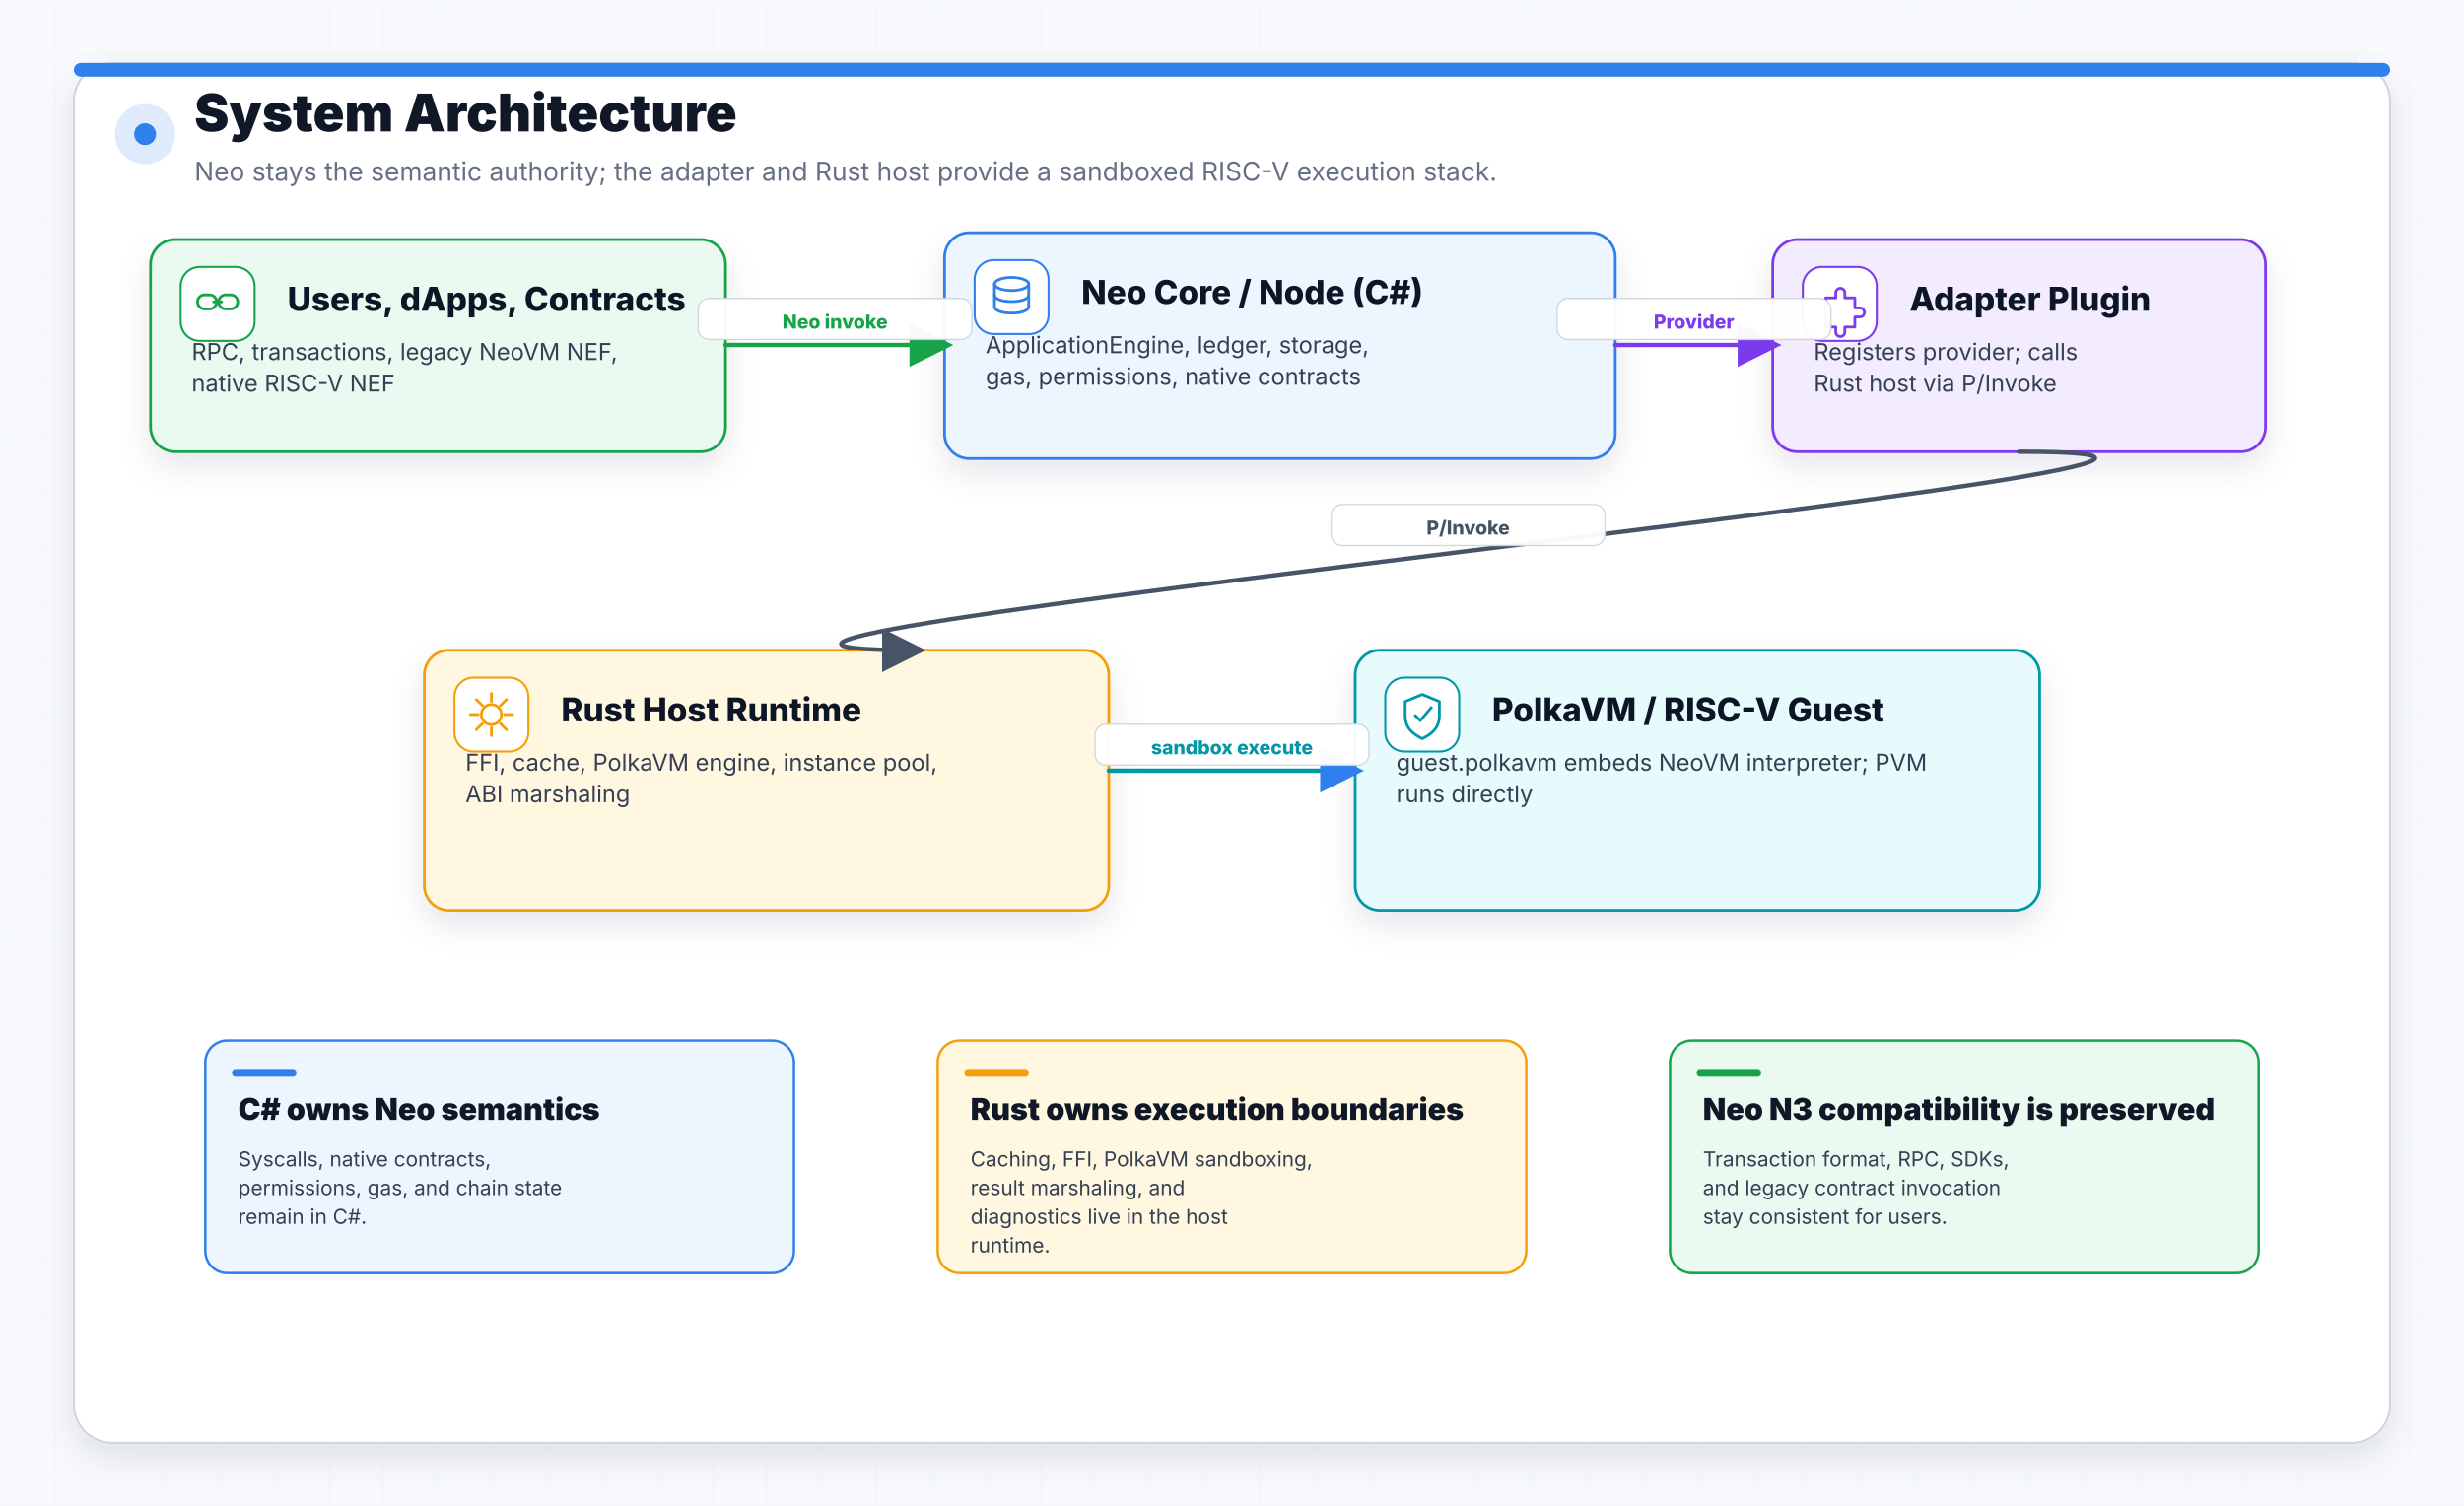
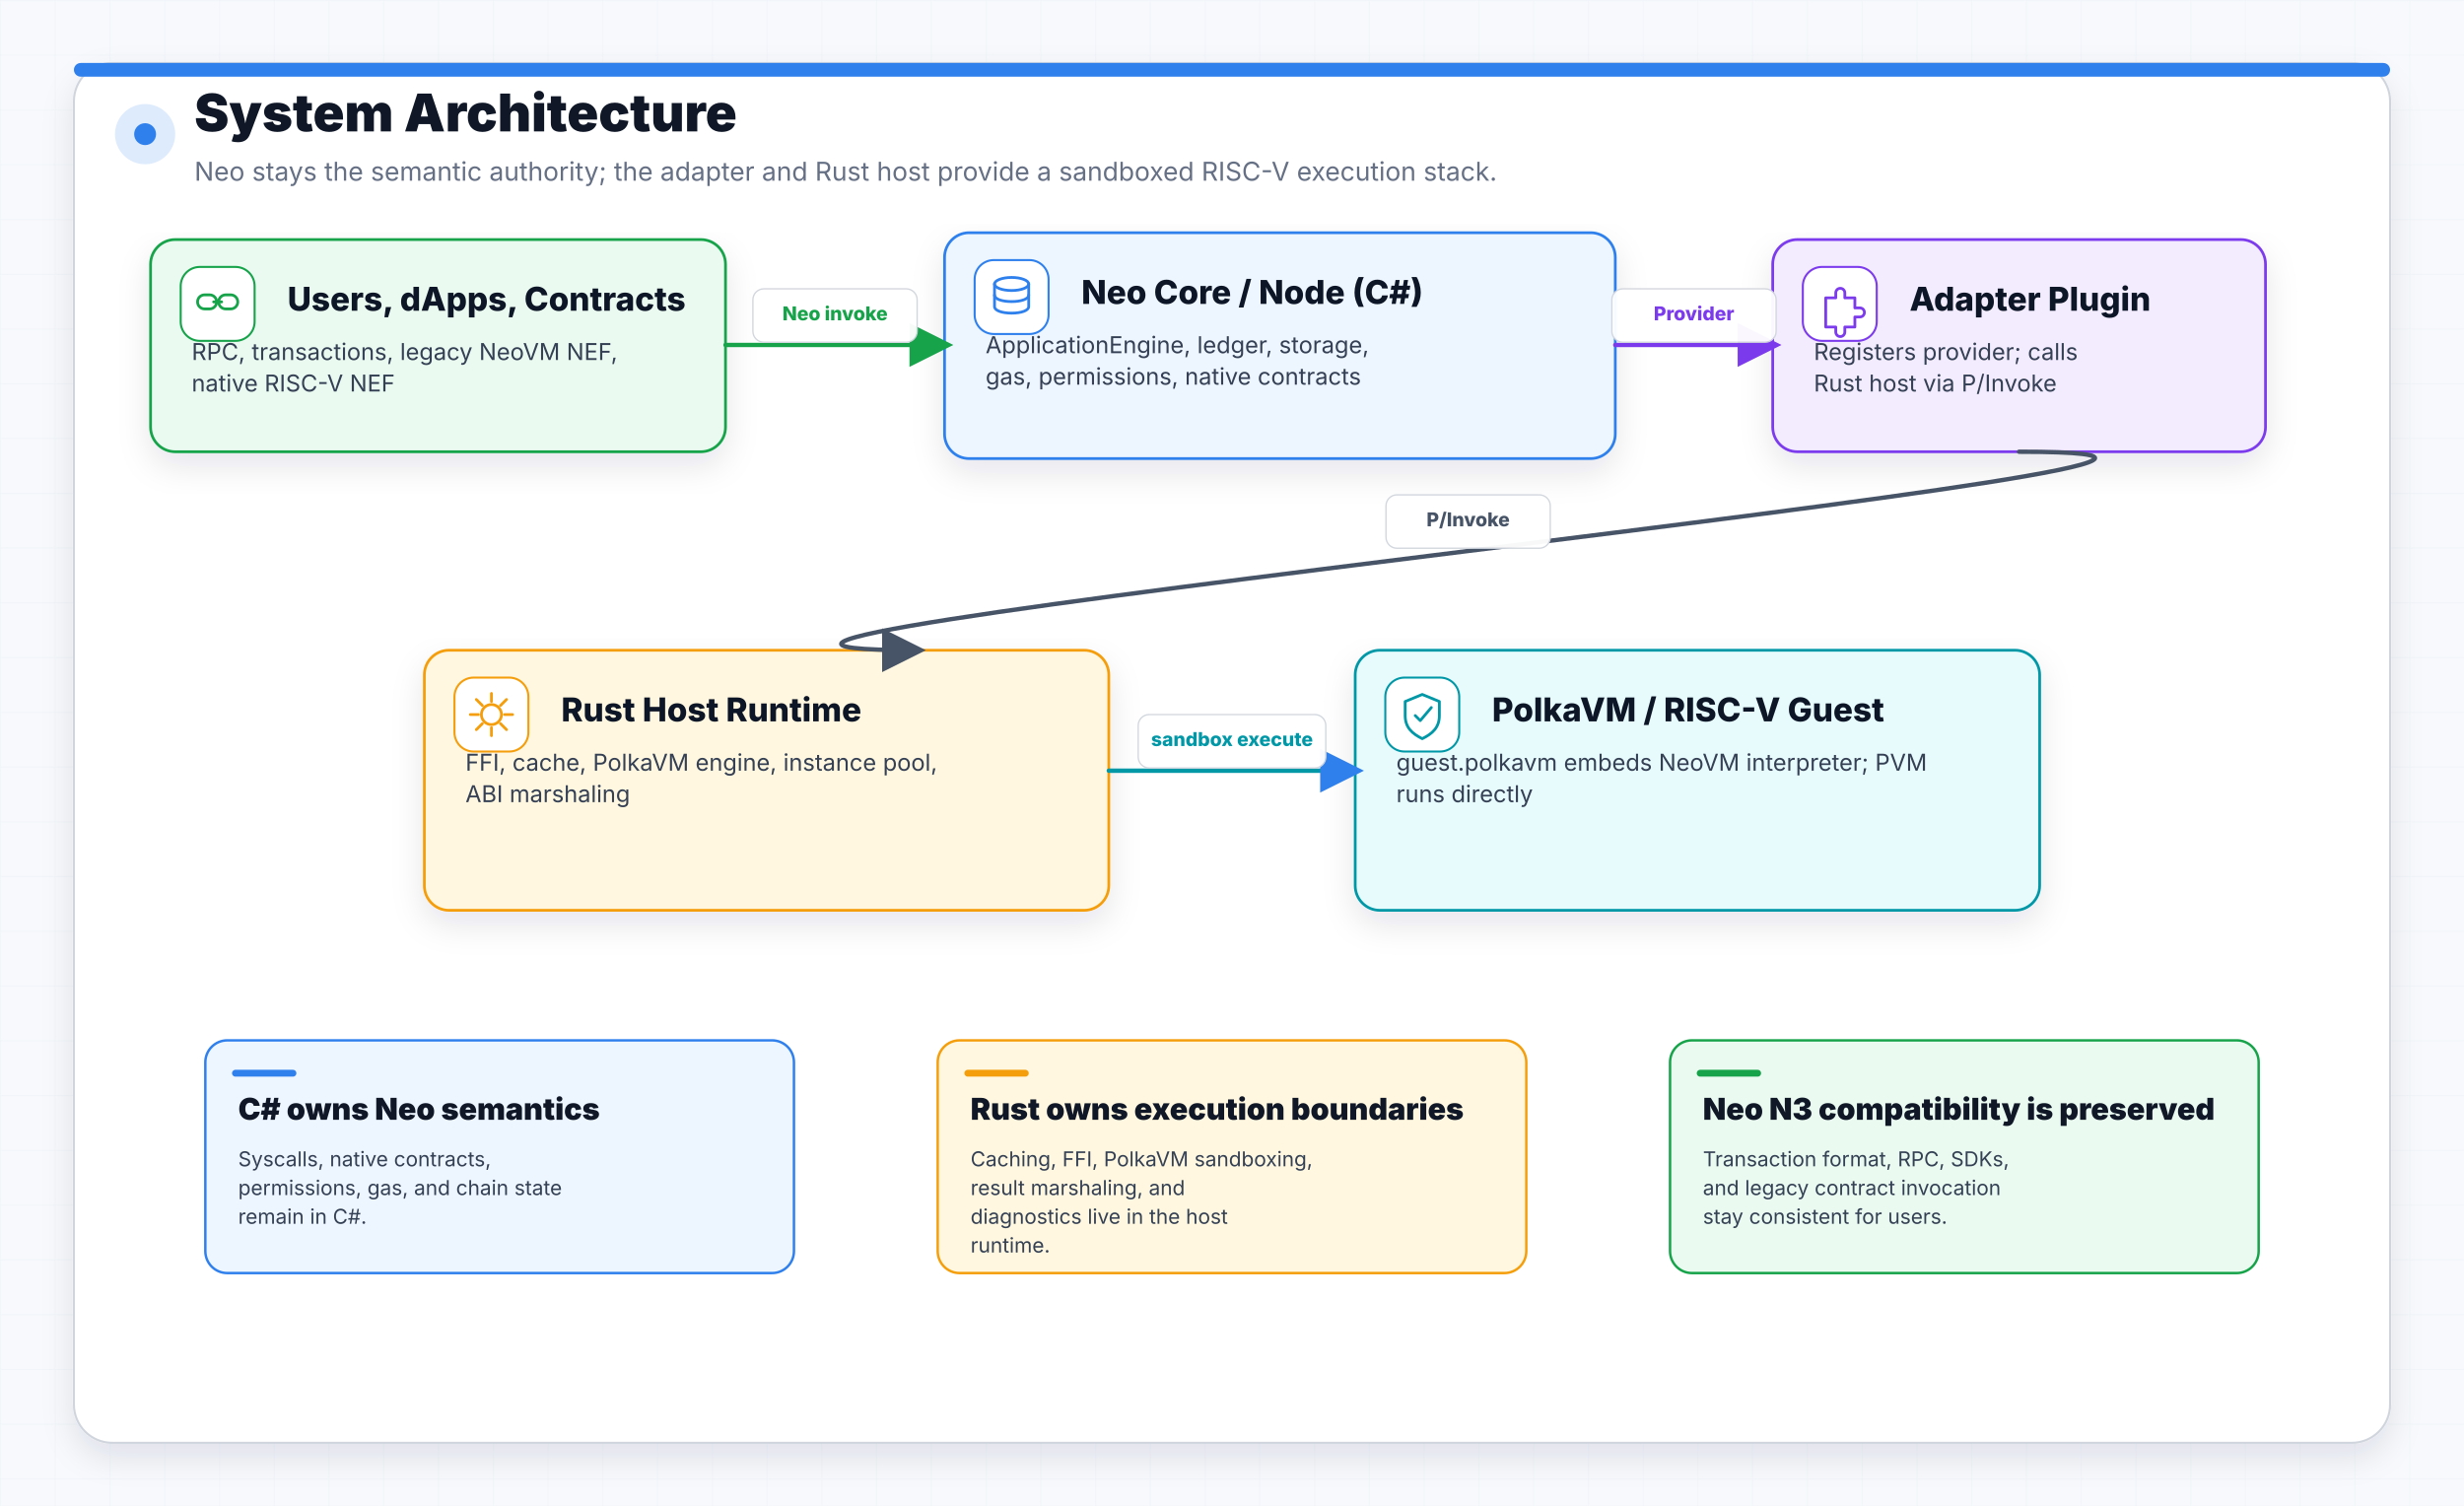
<svg xmlns="http://www.w3.org/2000/svg" width="1800" height="1100" viewBox="0 0 1800 1100" role="img" aria-label="System Architecture">
  <defs>
    <pattern id="grid" width="40" height="40" patternUnits="userSpaceOnUse">
      <path d="M 40 0 L 0 0 0 40" fill="none" stroke="#e6edf5" stroke-width="1" />
    </pattern>
    <marker id="arrow-slate" markerWidth="14" markerHeight="14" refX="10" refY="7" orient="auto" markerUnits="strokeWidth">
      <path d="M2,2 L12,7 L2,12 z" fill="#475467" />
    </marker>
    <marker id="arrow-green" markerWidth="14" markerHeight="14" refX="10" refY="7" orient="auto" markerUnits="strokeWidth">
      <path d="M2,2 L12,7 L2,12 z" fill="#16a34a" />
    </marker>
    <marker id="arrow-blue" markerWidth="14" markerHeight="14" refX="10" refY="7" orient="auto" markerUnits="strokeWidth">
      <path d="M2,2 L12,7 L2,12 z" fill="#2f80ed" />
    </marker>
    <marker id="arrow-red" markerWidth="14" markerHeight="14" refX="10" refY="7" orient="auto" markerUnits="strokeWidth">
      <path d="M2,2 L12,7 L2,12 z" fill="#e5484d" />
    </marker>
    <marker id="arrow-purple" markerWidth="14" markerHeight="14" refX="10" refY="7" orient="auto" markerUnits="strokeWidth">
      <path d="M2,2 L12,7 L2,12 z" fill="#7c3aed" />
    </marker>
    <filter id="soft-shadow" x="-10%" y="-10%" width="120%" height="130%">
      <feDropShadow dx="0" dy="10" stdDeviation="12" flood-color="#101828" flood-opacity="0.10" />
    </filter>
  </defs>
  <rect width="1800" height="1100" fill="#f7f9fc" />
  <rect width="1800" height="1100" fill="url(#grid)" opacity="0.42" />
  <rect x="54" y="46" width="1692" height="1008" rx="28" fill="#ffffff" stroke="#d0d5dd" stroke-width="1.5" filter="url(#soft-shadow)" />
  <rect x="54" y="46" width="1692" height="10" rx="5" fill="#2f80ed" />
  <circle cx="106" cy="98" r="22" fill="#2f80ed" opacity="0.16" />
  <circle cx="106" cy="98" r="8" fill="#2f80ed" />
  <text x="142" y="96" text-anchor="start" font-family="Inter, Noto Sans CJK SC, Microsoft YaHei, PingFang SC, Arial, sans-serif" font-size="38" font-weight="850" fill="#101828">System Architecture</text>
  <text x="142" y="132" text-anchor="start" font-family="Inter, Noto Sans CJK SC, Microsoft YaHei, PingFang SC, Arial, sans-serif" font-size="19" font-weight="400" fill="#667085">Neo stays the semantic authority; the adapter and Rust host provide a sandboxed RISC-V execution stack.</text>
  <g filter="url(#soft-shadow)">
    <rect x="110" y="175" width="420" height="155" rx="18" fill="#eafaf0" stroke="#16a34a" stroke-width="2" />
    <rect x="132" y="195" width="54" height="54" rx="14" fill="#ffffff" stroke="#16a34a" stroke-width="1.5" />
    <g fill="none" stroke="#16a34a" stroke-width="2.04" stroke-linecap="round" stroke-linejoin="round">
      <rect x="144.312" y="215.39" width="13.954" height="10.282" rx="5.141" />
      <rect x="159.734" y="215.39" width="13.954" height="10.282" rx="5.141" />
      <path d="M 156.062 220.531 L 161.938 220.531" />
    </g>
    <text x="210" y="227" text-anchor="start" font-family="Inter, Noto Sans CJK SC, Microsoft YaHei, PingFang SC, Arial, sans-serif" font-size="24" font-weight="800" fill="#101828">Users, dApps, Contracts</text>
    <text x="140" y="263" text-anchor="start" font-family="Inter, Noto Sans CJK SC, Microsoft YaHei, PingFang SC, Arial, sans-serif" font-size="17" font-weight="400" fill="#344054">RPC, transactions, legacy NeoVM NEF,</text>
    <text x="140" y="286" text-anchor="start" font-family="Inter, Noto Sans CJK SC, Microsoft YaHei, PingFang SC, Arial, sans-serif" font-size="17" font-weight="400" fill="#344054">native RISC-V NEF</text>
  </g>
  <g filter="url(#soft-shadow)">
    <rect x="690" y="170" width="490" height="165" rx="18" fill="#edf5ff" stroke="#2f80ed" stroke-width="2" />
    <rect x="712" y="190" width="54" height="54" rx="14" fill="#ffffff" stroke="#2f80ed" stroke-width="1.5" />
    <g fill="none" stroke="#2f80ed" stroke-width="2.04" stroke-linecap="round" stroke-linejoin="round">
      <ellipse cx="739" cy="207.453" rx="12.485" ry="4.774" />
      <path d="M 726.515 207.453 v 16.524 c 0 2.938 5.508 4.774 12.485 4.774 c 6.977 0 12.485 -1.836 12.485 -4.774 v -16.524" />
      <path d="M 726.515 215.531 c 0 2.938 5.508 4.774 12.485 4.774 c 6.977 0 12.485 -1.836 12.485 -4.774" />
    </g>
    <text x="790" y="222" text-anchor="start" font-family="Inter, Noto Sans CJK SC, Microsoft YaHei, PingFang SC, Arial, sans-serif" font-size="24" font-weight="800" fill="#101828">Neo Core / Node (C#)</text>
    <text x="720" y="258" text-anchor="start" font-family="Inter, Noto Sans CJK SC, Microsoft YaHei, PingFang SC, Arial, sans-serif" font-size="17" font-weight="400" fill="#344054">ApplicationEngine, ledger, storage,</text>
    <text x="720" y="281" text-anchor="start" font-family="Inter, Noto Sans CJK SC, Microsoft YaHei, PingFang SC, Arial, sans-serif" font-size="17" font-weight="400" fill="#344054">gas, permissions, native contracts</text>
  </g>
  <g filter="url(#soft-shadow)">
    <rect x="1295" y="175" width="360" height="155" rx="18" fill="#f3ecff" stroke="#7c3aed" stroke-width="2" />
    <rect x="1317" y="195" width="54" height="54" rx="14" fill="#ffffff" stroke="#7c3aed" stroke-width="1.5" />
    <g fill="none" stroke="#7c3aed" stroke-width="2.04" stroke-linecap="round" stroke-linejoin="round">
      <path d="M 1333.718 217.594 h 7.344 v -3.672 a 3.305 3.305 0 0 1 6.61 0 v 3.672 h 7.344 v 7.344 h 3.672 a 3.305 3.305 0 0 1 0 6.61 h -3.672 v 7.344 h -7.344 v 3.672 a 3.305 3.305 0 0 1 -6.61 0 v -3.672 h -7.344 z" />
    </g>
    <text x="1395" y="227" text-anchor="start" font-family="Inter, Noto Sans CJK SC, Microsoft YaHei, PingFang SC, Arial, sans-serif" font-size="24" font-weight="800" fill="#101828">Adapter Plugin</text>
    <text x="1325" y="263" text-anchor="start" font-family="Inter, Noto Sans CJK SC, Microsoft YaHei, PingFang SC, Arial, sans-serif" font-size="17" font-weight="400" fill="#344054">Registers provider; calls</text>
    <text x="1325" y="286" text-anchor="start" font-family="Inter, Noto Sans CJK SC, Microsoft YaHei, PingFang SC, Arial, sans-serif" font-size="17" font-weight="400" fill="#344054">Rust host via P/Invoke</text>
  </g>
  <g>
    <path d="M 530 252 L 690 252" fill="none" stroke="#16a34a" stroke-width="3.2" stroke-linecap="round" marker-end="url(#arrow-green)" />
    <g>
-       <rect x="510" y="218" width="200" height="30" rx="8" fill="#ffffff" stroke="#d0d5dd" opacity="0.96" />
-       <text x="610" y="240" text-anchor="middle" font-family="Inter, Noto Sans CJK SC, Microsoft YaHei, PingFang SC, Arial, sans-serif" font-size="14" font-weight="800" fill="#16a34a">Neo invoke</text>
+       <rect x="550" y="211" width="120" height="39" rx="8" fill="#ffffff" stroke="#d0d5dd" opacity="0.96" />
+       <text x="610" y="234" text-anchor="middle" font-family="Inter, Noto Sans CJK SC, Microsoft YaHei, PingFang SC, Arial, sans-serif" font-size="14" font-weight="800" fill="#16a34a">Neo invoke</text>
    </g>
  </g>
  <g>
    <path d="M 1180 252 L 1295 252" fill="none" stroke="#7c3aed" stroke-width="3.2" stroke-linecap="round" marker-end="url(#arrow-purple)" />
    <g>
-       <rect x="1137.5" y="218" width="200" height="30" rx="8" fill="#ffffff" stroke="#d0d5dd" opacity="0.96" />
-       <text x="1237.5" y="240" text-anchor="middle" font-family="Inter, Noto Sans CJK SC, Microsoft YaHei, PingFang SC, Arial, sans-serif" font-size="14" font-weight="800" fill="#7c3aed">Provider</text>
+       <rect x="1177.5" y="211" width="120" height="39" rx="8" fill="#ffffff" stroke="#d0d5dd" opacity="0.96" />
+       <text x="1237.5" y="234" text-anchor="middle" font-family="Inter, Noto Sans CJK SC, Microsoft YaHei, PingFang SC, Arial, sans-serif" font-size="14" font-weight="800" fill="#7c3aed">Provider</text>
    </g>
  </g>
  <g filter="url(#soft-shadow)">
    <rect x="310" y="475" width="500" height="190" rx="18" fill="#fff7df" stroke="#f59e0b" stroke-width="2" />
    <rect x="332" y="495" width="54" height="54" rx="14" fill="#ffffff" stroke="#f59e0b" stroke-width="1.5" />
    <g fill="none" stroke="#f59e0b" stroke-width="2.04" stroke-linecap="round" stroke-linejoin="round">
      <circle cx="359" cy="522" r="7.344" />
      <path d="M 359 506.578 v 5.875 M 359 531.547 v 5.875 M 343.578 522 h 5.875 M 368.547 522 h 5.875 M 347.984 510.984 l 4.406 4.406 M 365.61 528.61 l 4.406 4.406 M 370.016 510.984 l -4.406 4.406 M 352.39 528.61 l -4.406 4.406" />
    </g>
    <text x="410" y="527" text-anchor="start" font-family="Inter, Noto Sans CJK SC, Microsoft YaHei, PingFang SC, Arial, sans-serif" font-size="24" font-weight="800" fill="#101828">Rust Host Runtime</text>
    <text x="340" y="563" text-anchor="start" font-family="Inter, Noto Sans CJK SC, Microsoft YaHei, PingFang SC, Arial, sans-serif" font-size="17" font-weight="400" fill="#344054">FFI, cache, PolkaVM engine, instance pool,</text>
    <text x="340" y="586" text-anchor="start" font-family="Inter, Noto Sans CJK SC, Microsoft YaHei, PingFang SC, Arial, sans-serif" font-size="17" font-weight="400" fill="#344054">ABI marshaling</text>
  </g>
  <g filter="url(#soft-shadow)">
    <rect x="990" y="475" width="500" height="190" rx="18" fill="#e7fbfd" stroke="#0097a7" stroke-width="2" />
    <rect x="1012" y="495" width="54" height="54" rx="14" fill="#ffffff" stroke="#0097a7" stroke-width="1.5" />
    <g fill="none" stroke="#0097a7" stroke-width="2.04" stroke-linecap="round" stroke-linejoin="round">
      <path d="M 1039 507.312 L 1051.485 512.453 v 10.282 c 0 8.813 -5.141 13.219 -12.485 16.891 c -7.344 -3.672 -12.485 -8.078 -12.485 -16.891 v -10.282 z" />
      <path d="M 1033.859 522.734 l 3.672 3.672 l 8.078 -9.547" />
    </g>
    <text x="1090" y="527" text-anchor="start" font-family="Inter, Noto Sans CJK SC, Microsoft YaHei, PingFang SC, Arial, sans-serif" font-size="24" font-weight="800" fill="#101828">PolkaVM / RISC-V Guest</text>
    <text x="1020" y="563" text-anchor="start" font-family="Inter, Noto Sans CJK SC, Microsoft YaHei, PingFang SC, Arial, sans-serif" font-size="17" font-weight="400" fill="#344054">guest.polkavm embeds NeoVM interpreter; PVM</text>
    <text x="1020" y="586" text-anchor="start" font-family="Inter, Noto Sans CJK SC, Microsoft YaHei, PingFang SC, Arial, sans-serif" font-size="17" font-weight="400" fill="#344054">runs directly</text>
  </g>
  <g>
    <path d="M 1475 330 C 1835 330, 310 475, 670 475" fill="none" stroke="#475467" stroke-width="3.2" stroke-linecap="round" marker-end="url(#arrow-slate)" />
    <g>
-       <rect x="972.5" y="368.5" width="200" height="30" rx="8" fill="#ffffff" stroke="#d0d5dd" opacity="0.96" />
-       <text x="1072.5" y="390.5" text-anchor="middle" font-family="Inter, Noto Sans CJK SC, Microsoft YaHei, PingFang SC, Arial, sans-serif" font-size="14" font-weight="800" fill="#475467">P/Invoke</text>
+       <rect x="1012.5" y="361.5" width="120" height="39" rx="8" fill="#ffffff" stroke="#d0d5dd" opacity="0.96" />
+       <text x="1072.5" y="384.5" text-anchor="middle" font-family="Inter, Noto Sans CJK SC, Microsoft YaHei, PingFang SC, Arial, sans-serif" font-size="14" font-weight="800" fill="#475467">P/Invoke</text>
    </g>
  </g>
  <g>
    <path d="M 810 563 L 990 563" fill="none" stroke="#0097a7" stroke-width="3.2" stroke-linecap="round" marker-end="url(#arrow-blue)" />
    <g>
-       <rect x="800" y="529" width="200" height="30" rx="8" fill="#ffffff" stroke="#d0d5dd" opacity="0.96" />
-       <text x="900" y="551" text-anchor="middle" font-family="Inter, Noto Sans CJK SC, Microsoft YaHei, PingFang SC, Arial, sans-serif" font-size="14" font-weight="800" fill="#0097a7">sandbox execute</text>
+       <rect x="831.48" y="522" width="137.04" height="39" rx="8" fill="#ffffff" stroke="#d0d5dd" opacity="0.96" />
+       <text x="900" y="545" text-anchor="middle" font-family="Inter, Noto Sans CJK SC, Microsoft YaHei, PingFang SC, Arial, sans-serif" font-size="14" font-weight="800" fill="#0097a7">sandbox execute</text>
    </g>
  </g>
  <g>
    <rect x="150" y="760" width="430" height="170" rx="16" fill="#edf5ff" stroke="#2f80ed" stroke-width="1.8" />
    <path d="M 172 784 h 42" stroke="#2f80ed" stroke-width="5" stroke-linecap="round" />
    <text x="174" y="818" text-anchor="start" font-family="Inter, Noto Sans CJK SC, Microsoft YaHei, PingFang SC, Arial, sans-serif" font-size="22" font-weight="850" fill="#101828">C# owns Neo semantics</text>
    <text x="174" y="852" text-anchor="start" font-family="Inter, Noto Sans CJK SC, Microsoft YaHei, PingFang SC, Arial, sans-serif" font-size="15" font-weight="400" fill="#344054">Syscalls, native contracts,</text>
    <text x="174" y="873" text-anchor="start" font-family="Inter, Noto Sans CJK SC, Microsoft YaHei, PingFang SC, Arial, sans-serif" font-size="15" font-weight="400" fill="#344054">permissions, gas, and chain state</text>
    <text x="174" y="894" text-anchor="start" font-family="Inter, Noto Sans CJK SC, Microsoft YaHei, PingFang SC, Arial, sans-serif" font-size="15" font-weight="400" fill="#344054">remain in C#.</text>
  </g>
  <g>
    <rect x="685" y="760" width="430" height="170" rx="16" fill="#fff7df" stroke="#f59e0b" stroke-width="1.8" />
    <path d="M 707 784 h 42" stroke="#f59e0b" stroke-width="5" stroke-linecap="round" />
    <text x="709" y="818" text-anchor="start" font-family="Inter, Noto Sans CJK SC, Microsoft YaHei, PingFang SC, Arial, sans-serif" font-size="22" font-weight="850" fill="#101828">Rust owns execution boundaries</text>
    <text x="709" y="852" text-anchor="start" font-family="Inter, Noto Sans CJK SC, Microsoft YaHei, PingFang SC, Arial, sans-serif" font-size="15" font-weight="400" fill="#344054">Caching, FFI, PolkaVM sandboxing,</text>
    <text x="709" y="873" text-anchor="start" font-family="Inter, Noto Sans CJK SC, Microsoft YaHei, PingFang SC, Arial, sans-serif" font-size="15" font-weight="400" fill="#344054">result marshaling, and</text>
    <text x="709" y="894" text-anchor="start" font-family="Inter, Noto Sans CJK SC, Microsoft YaHei, PingFang SC, Arial, sans-serif" font-size="15" font-weight="400" fill="#344054">diagnostics live in the host</text>
    <text x="709" y="915" text-anchor="start" font-family="Inter, Noto Sans CJK SC, Microsoft YaHei, PingFang SC, Arial, sans-serif" font-size="15" font-weight="400" fill="#344054">runtime.</text>
  </g>
  <g>
    <rect x="1220" y="760" width="430" height="170" rx="16" fill="#eafaf0" stroke="#16a34a" stroke-width="1.8" />
    <path d="M 1242 784 h 42" stroke="#16a34a" stroke-width="5" stroke-linecap="round" />
    <text x="1244" y="818" text-anchor="start" font-family="Inter, Noto Sans CJK SC, Microsoft YaHei, PingFang SC, Arial, sans-serif" font-size="22" font-weight="850" fill="#101828">Neo N3 compatibility is preserved</text>
    <text x="1244" y="852" text-anchor="start" font-family="Inter, Noto Sans CJK SC, Microsoft YaHei, PingFang SC, Arial, sans-serif" font-size="15" font-weight="400" fill="#344054">Transaction format, RPC, SDKs,</text>
    <text x="1244" y="873" text-anchor="start" font-family="Inter, Noto Sans CJK SC, Microsoft YaHei, PingFang SC, Arial, sans-serif" font-size="15" font-weight="400" fill="#344054">and legacy contract invocation</text>
    <text x="1244" y="894" text-anchor="start" font-family="Inter, Noto Sans CJK SC, Microsoft YaHei, PingFang SC, Arial, sans-serif" font-size="15" font-weight="400" fill="#344054">stay consistent for users.</text>
  </g>
</svg>
